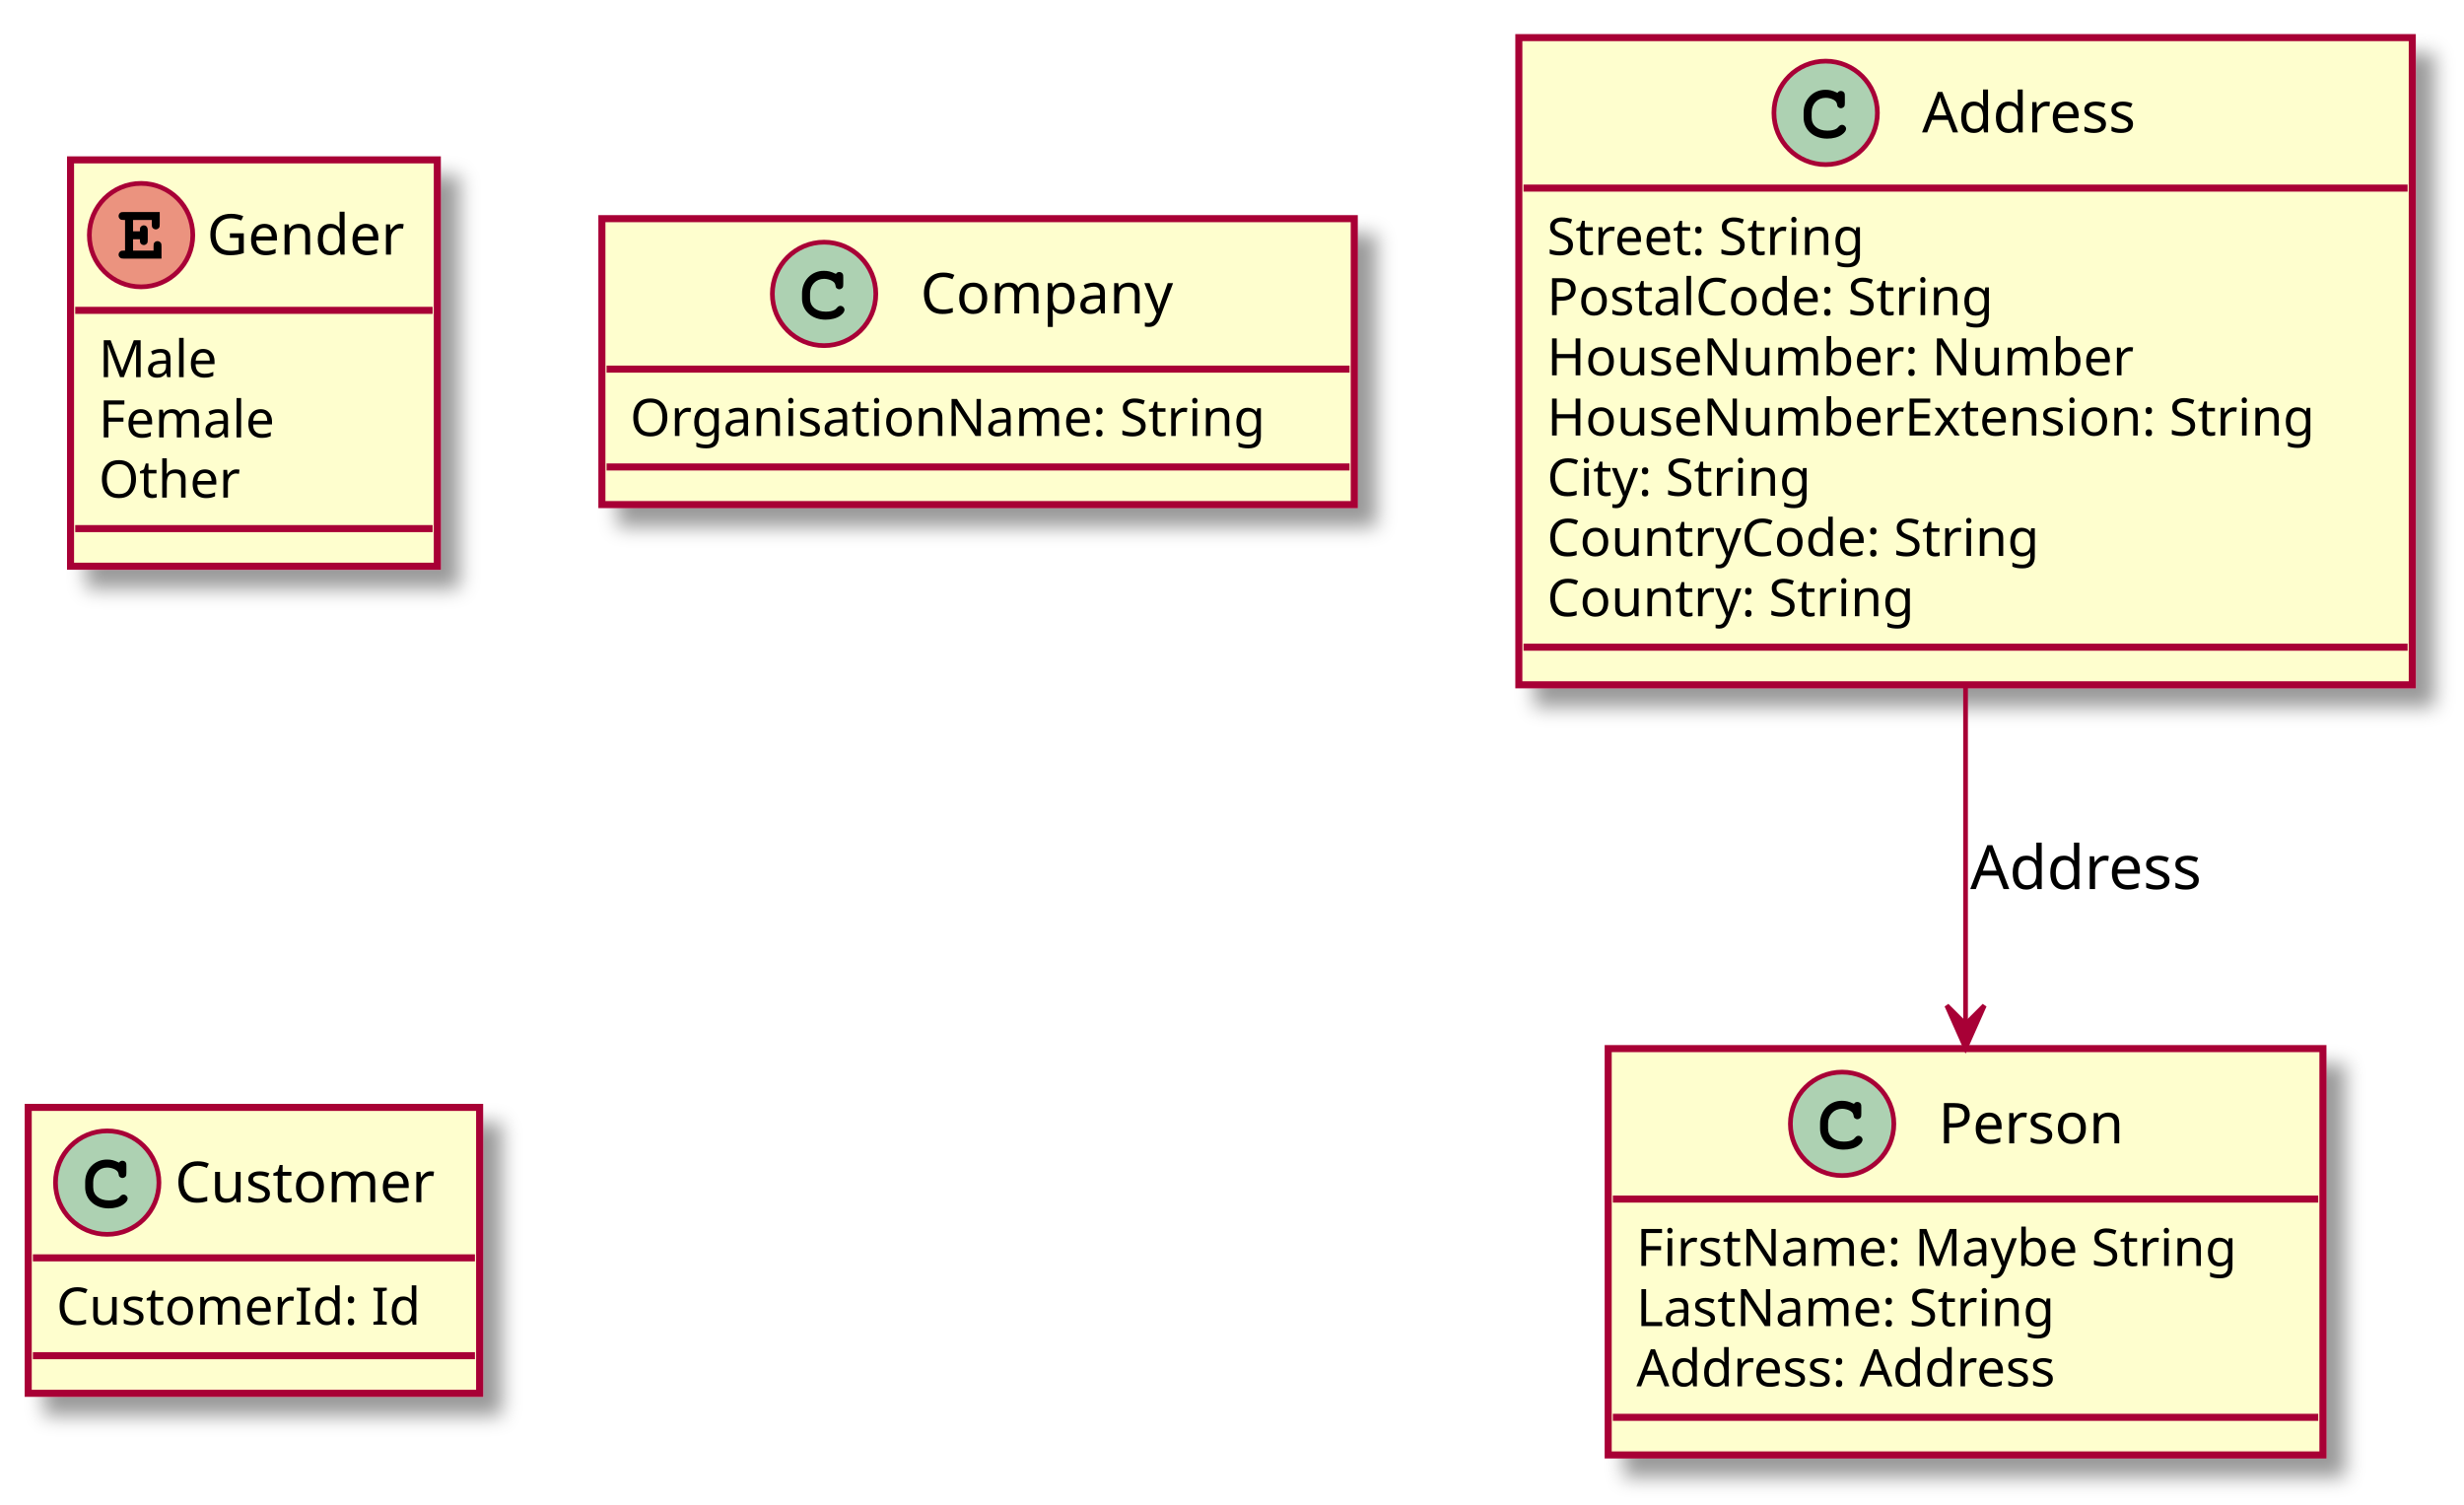
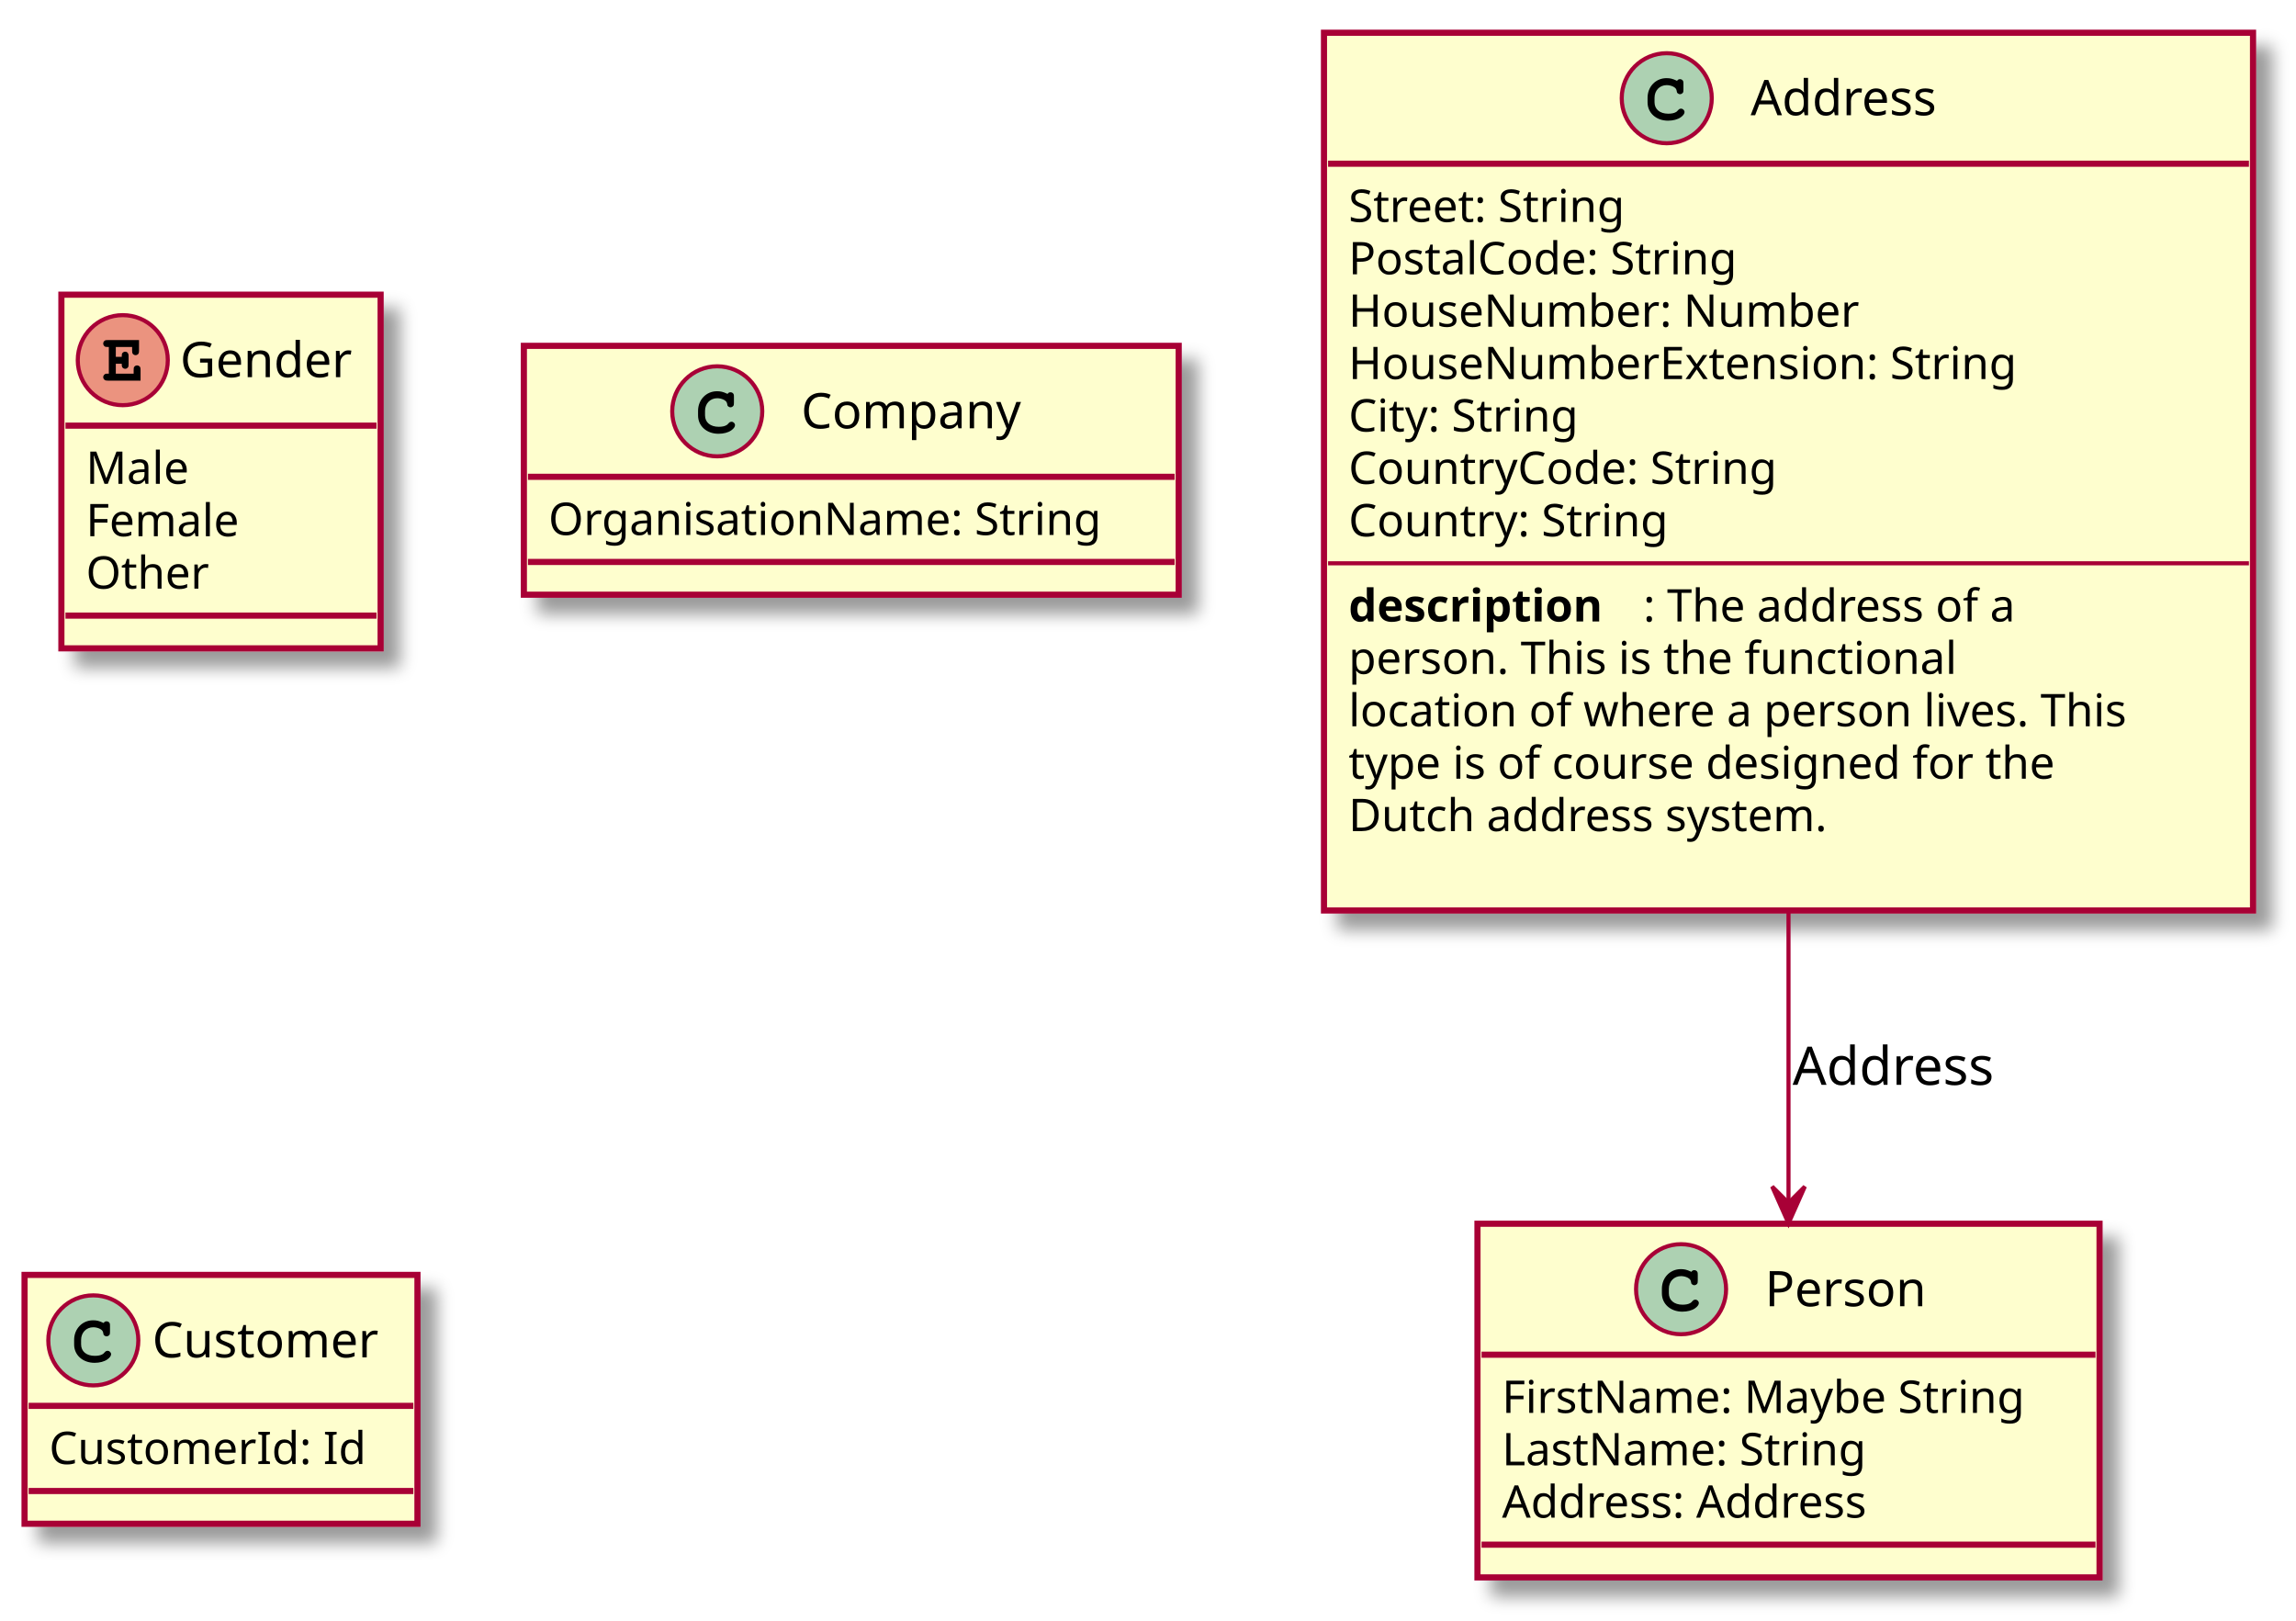
- <svg xmlns="http://www.w3.org/2000/svg" contentScriptType="application/ecmascript" contentStyleType="text/css" height="320px" preserveAspectRatio="none" style="width:524px;height:320px;" version="1.1" viewBox="0 0 524 320" width="524px" zoomAndPan="magnify">
+ <svg xmlns="http://www.w3.org/2000/svg" contentScriptType="application/ecmascript" contentStyleType="text/css" height="396px" preserveAspectRatio="none" style="width:561px;height:396px;" version="1.1" viewBox="0 0 561 396" width="561px" zoomAndPan="magnify">
  <defs>
-     <filter height="300%" id="f1fb6h0v8pcnu0" width="300%" x="-1" y="-1">
+     <filter height="300%" id="f1jpiee5nb8y54" width="300%" x="-1" y="-1">
      <feGaussianBlur result="blurOut" stdDeviation="2.0" />
      <feColorMatrix in="blurOut" result="blurOut2" type="matrix" values="0 0 0 0 0 0 0 0 0 0 0 0 0 0 0 0 0 0 .4 0" />
      <feOffset dx="4.0" dy="4.0" in="blurOut2" result="blurOut3" />
      <feBlend in="SourceGraphic" in2="blurOut3" mode="normal" />
    </filter>
  </defs>
  <g>
-     <rect fill="#FEFECE" filter="url(#f1fb6h0v8pcnu0)" height="137.633" id="Address" style="stroke: #A80036; stroke-width: 1.5;" width="190" x="323" y="8" />
-     <ellipse cx="388.25" cy="24" fill="#ADD1B2" rx="11" ry="11" style="stroke: #A80036; stroke-width: 1.0;" />
-     <path d="M390.594,19.672 L390.766,19.75 C390.984,19.438 391.188,19.344 391.484,19.344 C391.781,19.344 392.062,19.484 392.219,19.75 C392.312,19.906 392.328,20.031 392.328,20.469 L392.328,21.891 C392.328,22.312 392.297,22.5 392.188,22.656 C392.016,22.875 391.75,23.016 391.484,23.016 C391.266,23.016 391.031,22.906 390.891,22.766 C390.75,22.641 390.719,22.516 390.656,22.109 C390.562,21.703 390.391,21.484 389.906,21.203 C389.438,20.953 388.828,20.797 388.25,20.797 C386.516,20.797 385.266,22.109 385.266,23.891 L385.266,24.984 C385.266,26.688 386.562,27.781 388.609,27.781 C389.375,27.781 390.062,27.656 390.484,27.391 C390.672,27.297 390.672,27.297 391.125,26.812 C391.312,26.625 391.516,26.547 391.734,26.547 C392.203,26.547 392.594,26.938 392.594,27.391 C392.594,27.781 392.266,28.234 391.688,28.641 C390.938,29.188 389.781,29.484 388.562,29.484 C385.672,29.484 383.562,27.594 383.562,25.016 L383.562,23.891 C383.562,21.172 385.562,19.094 388.188,19.094 C389.062,19.094 389.656,19.234 390.594,19.672 Z " />
-     <text fill="#000000" font-family="sans-serif" font-size="12" lengthAdjust="spacingAndGlyphs" textLength="51" x="408.75" y="28.154">Address</text>
-     <line style="stroke: #A80036; stroke-width: 1.5;" x1="324" x2="512" y1="40" y2="40" />
-     <text fill="#000000" font-family="sans-serif" font-size="11" lengthAdjust="spacingAndGlyphs" textLength="77" x="329" y="54.21">Street: String</text>
-     <text fill="#000000" font-family="sans-serif" font-size="11" lengthAdjust="spacingAndGlyphs" textLength="106" x="329" y="67.015">PostalCode: String</text>
-     <text fill="#000000" font-family="sans-serif" font-size="11" lengthAdjust="spacingAndGlyphs" textLength="134" x="329" y="79.82">HouseNumber: Number</text>
-     <text fill="#000000" font-family="sans-serif" font-size="11" lengthAdjust="spacingAndGlyphs" textLength="178" x="329" y="92.624">HouseNumberExtension: String</text>
-     <text fill="#000000" font-family="sans-serif" font-size="11" lengthAdjust="spacingAndGlyphs" textLength="63" x="329" y="105.429">City: String</text>
-     <text fill="#000000" font-family="sans-serif" font-size="11" lengthAdjust="spacingAndGlyphs" textLength="115" x="329" y="118.234">CountryCode: String</text>
-     <text fill="#000000" font-family="sans-serif" font-size="11" lengthAdjust="spacingAndGlyphs" textLength="86" x="329" y="131.039">Country: String</text>
-     <line style="stroke: #A80036; stroke-width: 1.5;" x1="324" x2="512" y1="137.633" y2="137.633" />
-     <rect fill="#FEFECE" filter="url(#f1fb6h0v8pcnu0)" height="86.414" id="Person" style="stroke: #A80036; stroke-width: 1.5;" width="152" x="342" y="223" />
-     <ellipse cx="391.75" cy="239" fill="#ADD1B2" rx="11" ry="11" style="stroke: #A80036; stroke-width: 1.0;" />
-     <path d="M394.094,234.672 L394.266,234.75 C394.484,234.438 394.688,234.344 394.984,234.344 C395.281,234.344 395.562,234.484 395.719,234.75 C395.812,234.906 395.828,235.031 395.828,235.469 L395.828,236.891 C395.828,237.312 395.797,237.5 395.688,237.656 C395.516,237.875 395.25,238.016 394.984,238.016 C394.766,238.016 394.531,237.906 394.391,237.766 C394.25,237.641 394.219,237.516 394.156,237.109 C394.062,236.703 393.891,236.484 393.406,236.203 C392.938,235.953 392.328,235.797 391.75,235.797 C390.016,235.797 388.766,237.109 388.766,238.891 L388.766,239.984 C388.766,241.688 390.062,242.781 392.109,242.781 C392.875,242.781 393.562,242.656 393.984,242.391 C394.172,242.297 394.172,242.297 394.625,241.812 C394.812,241.625 395.016,241.547 395.234,241.547 C395.703,241.547 396.094,241.938 396.094,242.391 C396.094,242.781 395.766,243.234 395.188,243.641 C394.438,244.188 393.281,244.484 392.062,244.484 C389.172,244.484 387.062,242.594 387.062,240.016 L387.062,238.891 C387.062,236.172 389.062,234.094 391.688,234.094 C392.562,234.094 393.156,234.234 394.094,234.672 Z " />
-     <text fill="#000000" font-family="sans-serif" font-size="12" lengthAdjust="spacingAndGlyphs" textLength="44" x="412.25" y="243.154">Person</text>
-     <line style="stroke: #A80036; stroke-width: 1.5;" x1="343" x2="493" y1="255" y2="255" />
-     <text fill="#000000" font-family="sans-serif" font-size="11" lengthAdjust="spacingAndGlyphs" textLength="140" x="348" y="269.21">FirstName: Maybe String</text>
-     <text fill="#000000" font-family="sans-serif" font-size="11" lengthAdjust="spacingAndGlyphs" textLength="99" x="348" y="282.015">LastName: String</text>
-     <text fill="#000000" font-family="sans-serif" font-size="11" lengthAdjust="spacingAndGlyphs" textLength="102" x="348" y="294.82">Address: Address</text>
-     <line style="stroke: #A80036; stroke-width: 1.5;" x1="343" x2="493" y1="301.414" y2="301.414" />
-     <rect fill="#FEFECE" filter="url(#f1fb6h0v8pcnu0)" height="86.414" id="Gender" style="stroke: #A80036; stroke-width: 1.5;" width="78" x="15" y="34" />
-     <ellipse cx="30" cy="50" fill="#EB937F" rx="11" ry="11" style="stroke: #A80036; stroke-width: 1.0;" />
-     <path d="M28.297,50.875 L28.297,53.297 L32.656,53.297 L32.656,52.422 C32.656,51.938 32.688,51.797 32.797,51.641 C32.969,51.391 33.234,51.281 33.5,51.281 C33.781,51.281 34.062,51.438 34.234,51.688 C34.312,51.844 34.344,51.984 34.344,52.422 L34.344,55 L26.344,55 C25.953,55 25.719,54.953 25.578,54.828 C25.359,54.672 25.219,54.422 25.219,54.156 C25.219,53.859 25.375,53.594 25.625,53.422 C25.781,53.312 25.938,53.297 26.344,53.297 L26.594,53.297 L26.594,46.781 L26.344,46.781 C25.922,46.781 25.734,46.75 25.578,46.641 C25.359,46.469 25.219,46.219 25.219,45.938 C25.219,45.656 25.375,45.359 25.625,45.203 C25.781,45.109 25.906,45.094 26.344,45.094 L33.969,45.094 L33.969,47.641 C33.969,48.109 33.938,48.25 33.828,48.422 C33.656,48.641 33.391,48.781 33.125,48.781 C32.844,48.781 32.562,48.625 32.391,48.375 C32.312,48.219 32.281,48.047 32.281,47.641 L32.281,46.781 L28.297,46.781 L28.297,49.188 L29.75,49.188 L29.75,49.062 C29.75,48.609 29.781,48.453 29.891,48.281 C30.062,48.062 30.328,47.922 30.578,47.922 C31.031,47.922 31.344,48.234 31.406,48.703 C31.422,48.859 31.422,48.906 31.422,49.062 L31.422,50.984 C31.422,51.438 31.391,51.594 31.266,51.75 C31.109,51.969 30.844,52.109 30.594,52.109 C30.297,52.109 30.016,51.953 29.859,51.703 C29.781,51.547 29.75,51.391 29.75,50.984 L29.75,50.875 Z " />
-     <text fill="#000000" font-family="sans-serif" font-size="12" lengthAdjust="spacingAndGlyphs" textLength="46" x="44" y="54.154">Gender</text>
-     <line style="stroke: #A80036; stroke-width: 1.5;" x1="16" x2="92" y1="66" y2="66" />
-     <text fill="#000000" font-family="sans-serif" font-size="11" lengthAdjust="spacingAndGlyphs" textLength="26" x="21" y="80.21">Male</text>
-     <text fill="#000000" font-family="sans-serif" font-size="11" lengthAdjust="spacingAndGlyphs" textLength="41" x="21" y="93.015">Female</text>
-     <text fill="#000000" font-family="sans-serif" font-size="11" lengthAdjust="spacingAndGlyphs" textLength="32" x="21" y="105.82">Other</text>
-     <line style="stroke: #A80036; stroke-width: 1.5;" x1="16" x2="92" y1="112.414" y2="112.414" />
-     <rect fill="#FEFECE" filter="url(#f1fb6h0v8pcnu0)" height="60.805" id="Company" style="stroke: #A80036; stroke-width: 1.5;" width="160" x="128" y="46.5" />
-     <ellipse cx="175.25" cy="62.5" fill="#ADD1B2" rx="11" ry="11" style="stroke: #A80036; stroke-width: 1.0;" />
-     <path d="M177.594,58.172 L177.766,58.25 C177.984,57.938 178.188,57.844 178.484,57.844 C178.781,57.844 179.062,57.984 179.219,58.25 C179.312,58.406 179.328,58.531 179.328,58.969 L179.328,60.391 C179.328,60.812 179.297,61 179.188,61.156 C179.016,61.375 178.75,61.516 178.484,61.516 C178.266,61.516 178.031,61.406 177.891,61.266 C177.75,61.141 177.719,61.016 177.656,60.609 C177.562,60.203 177.391,59.984 176.906,59.703 C176.438,59.453 175.828,59.297 175.25,59.297 C173.516,59.297 172.266,60.609 172.266,62.391 L172.266,63.484 C172.266,65.188 173.562,66.281 175.609,66.281 C176.375,66.281 177.062,66.156 177.484,65.891 C177.672,65.797 177.672,65.797 178.125,65.312 C178.312,65.125 178.516,65.047 178.734,65.047 C179.203,65.047 179.594,65.438 179.594,65.891 C179.594,66.281 179.266,66.734 178.688,67.141 C177.938,67.688 176.781,67.984 175.562,67.984 C172.672,67.984 170.562,66.094 170.562,63.516 L170.562,62.391 C170.562,59.672 172.562,57.594 175.188,57.594 C176.062,57.594 176.656,57.734 177.594,58.172 Z " />
-     <text fill="#000000" font-family="sans-serif" font-size="12" lengthAdjust="spacingAndGlyphs" textLength="57" x="195.75" y="66.654">Company</text>
-     <line style="stroke: #A80036; stroke-width: 1.5;" x1="129" x2="287" y1="78.5" y2="78.5" />
-     <text fill="#000000" font-family="sans-serif" font-size="11" lengthAdjust="spacingAndGlyphs" textLength="148" x="134" y="92.71">OrganisationName: String</text>
-     <line style="stroke: #A80036; stroke-width: 1.5;" x1="129" x2="287" y1="99.305" y2="99.305" />
-     <rect fill="#FEFECE" filter="url(#f1fb6h0v8pcnu0)" height="60.805" id="Customer" style="stroke: #A80036; stroke-width: 1.5;" width="96" x="6" y="235.5" />
-     <ellipse cx="22.8" cy="251.5" fill="#ADD1B2" rx="11" ry="11" style="stroke: #A80036; stroke-width: 1.0;" />
-     <path d="M25.144,247.172 L25.316,247.25 C25.534,246.938 25.738,246.844 26.034,246.844 C26.331,246.844 26.613,246.984 26.769,247.25 C26.863,247.406 26.878,247.531 26.878,247.969 L26.878,249.391 C26.878,249.812 26.847,250 26.738,250.156 C26.566,250.375 26.3,250.516 26.034,250.516 C25.816,250.516 25.581,250.406 25.441,250.266 C25.3,250.141 25.269,250.016 25.206,249.609 C25.113,249.203 24.941,248.984 24.456,248.703 C23.988,248.453 23.378,248.297 22.8,248.297 C21.066,248.297 19.816,249.609 19.816,251.391 L19.816,252.484 C19.816,254.188 21.113,255.281 23.159,255.281 C23.925,255.281 24.613,255.156 25.034,254.891 C25.222,254.797 25.222,254.797 25.675,254.312 C25.863,254.125 26.066,254.047 26.284,254.047 C26.753,254.047 27.144,254.438 27.144,254.891 C27.144,255.281 26.816,255.734 26.238,256.141 C25.488,256.688 24.331,256.984 23.113,256.984 C20.222,256.984 18.113,255.094 18.113,252.516 L18.113,251.391 C18.113,248.672 20.113,246.594 22.738,246.594 C23.613,246.594 24.206,246.734 25.144,247.172 Z " />
-     <text fill="#000000" font-family="sans-serif" font-size="12" lengthAdjust="spacingAndGlyphs" textLength="60" x="37.2" y="255.654">Customer</text>
-     <line style="stroke: #A80036; stroke-width: 1.5;" x1="7" x2="101" y1="267.5" y2="267.5" />
-     <text fill="#000000" font-family="sans-serif" font-size="11" lengthAdjust="spacingAndGlyphs" textLength="84" x="12" y="281.71">CustomerId: Id</text>
-     <line style="stroke: #A80036; stroke-width: 1.5;" x1="7" x2="101" y1="288.305" y2="288.305" />
-     <path d="M418,146.04 C418,169.823 418,195.985 418,217.704 " fill="none" id="Address-Person" style="stroke: #A80036; stroke-width: 1.0;" />
-     <polygon fill="#A80036" points="418,222.839,422,213.839,418,217.839,414,213.839,418,222.839" style="stroke: #A80036; stroke-width: 1.0;" />
-     <text fill="#000000" font-family="sans-serif" font-size="13" lengthAdjust="spacingAndGlyphs" textLength="52" x="419" y="189.067">Address</text>
+     <rect fill="#FEFECE" filter="url(#f1jpiee5nb8y54)" height="214.461" id="Address" style="stroke: #A80036; stroke-width: 1.5;" width="227" x="323.5" y="8" />
+     <ellipse cx="407.25" cy="24" fill="#ADD1B2" rx="11" ry="11" style="stroke: #A80036; stroke-width: 1.0;" />
+     <path d="M409.594,19.672 L409.766,19.75 C409.984,19.438 410.188,19.344 410.484,19.344 C410.781,19.344 411.062,19.484 411.219,19.75 C411.312,19.906 411.328,20.031 411.328,20.469 L411.328,21.891 C411.328,22.312 411.297,22.5 411.188,22.656 C411.016,22.875 410.75,23.016 410.484,23.016 C410.266,23.016 410.031,22.906 409.891,22.766 C409.75,22.641 409.719,22.516 409.656,22.109 C409.562,21.703 409.391,21.484 408.906,21.203 C408.438,20.953 407.828,20.797 407.25,20.797 C405.516,20.797 404.266,22.109 404.266,23.891 L404.266,24.984 C404.266,26.688 405.562,27.781 407.609,27.781 C408.375,27.781 409.062,27.656 409.484,27.391 C409.672,27.297 409.672,27.297 410.125,26.812 C410.312,26.625 410.516,26.547 410.734,26.547 C411.203,26.547 411.594,26.938 411.594,27.391 C411.594,27.781 411.266,28.234 410.688,28.641 C409.938,29.188 408.781,29.484 407.562,29.484 C404.672,29.484 402.562,27.594 402.562,25.016 L402.562,23.891 C402.562,21.172 404.562,19.094 407.188,19.094 C408.062,19.094 408.656,19.234 409.594,19.672 Z " />
+     <text fill="#000000" font-family="sans-serif" font-size="12" lengthAdjust="spacingAndGlyphs" textLength="51" x="427.75" y="28.154">Address</text>
+     <line style="stroke: #A80036; stroke-width: 1.5;" x1="324.5" x2="549.5" y1="40" y2="40" />
+     <text fill="#000000" font-family="sans-serif" font-size="11" lengthAdjust="spacingAndGlyphs" textLength="77" x="329.5" y="54.21">Street: String</text>
+     <text fill="#000000" font-family="sans-serif" font-size="11" lengthAdjust="spacingAndGlyphs" textLength="106" x="329.5" y="67.015">PostalCode: String</text>
+     <text fill="#000000" font-family="sans-serif" font-size="11" lengthAdjust="spacingAndGlyphs" textLength="134" x="329.5" y="79.82">HouseNumber: Number</text>
+     <text fill="#000000" font-family="sans-serif" font-size="11" lengthAdjust="spacingAndGlyphs" textLength="178" x="329.5" y="92.624">HouseNumberExtension: String</text>
+     <text fill="#000000" font-family="sans-serif" font-size="11" lengthAdjust="spacingAndGlyphs" textLength="63" x="329.5" y="105.429">City: String</text>
+     <text fill="#000000" font-family="sans-serif" font-size="11" lengthAdjust="spacingAndGlyphs" textLength="115" x="329.5" y="118.234">CountryCode: String</text>
+     <text fill="#000000" font-family="sans-serif" font-size="11" lengthAdjust="spacingAndGlyphs" textLength="86" x="329.5" y="131.039">Country: String</text>
+     <line style="stroke: #A80036; stroke-width: 1.0;" x1="324.5" x2="549.5" y1="137.633" y2="137.633" />
+     <text fill="#000000" font-family="sans-serif" font-size="11" font-weight="bold" lengthAdjust="spacingAndGlyphs" textLength="72" x="329.5" y="151.843">description</text>
+     <text fill="#000000" font-family="sans-serif" font-size="11" lengthAdjust="spacingAndGlyphs" textLength="106" x="401.5" y="151.843">: The address of a</text>
+     <text fill="#000000" font-family="sans-serif" font-size="11" lengthAdjust="spacingAndGlyphs" textLength="167" x="329.5" y="164.648">person. This is the functional</text>
+     <text fill="#000000" font-family="sans-serif" font-size="11" lengthAdjust="spacingAndGlyphs" textLength="215" x="329.5" y="177.453">location of where a person lives. This</text>
+     <text fill="#000000" font-family="sans-serif" font-size="11" lengthAdjust="spacingAndGlyphs" textLength="194" x="329.5" y="190.257">type is of course designed for the</text>
+     <text fill="#000000" font-family="sans-serif" font-size="11" lengthAdjust="spacingAndGlyphs" textLength="133" x="329.5" y="203.062">Dutch address system.</text>
+     <text fill="#000000" font-family="sans-serif" font-size="11" lengthAdjust="spacingAndGlyphs" textLength="0" x="333.5" y="215.867" />
+     <rect fill="#FEFECE" filter="url(#f1jpiee5nb8y54)" height="86.414" id="Person" style="stroke: #A80036; stroke-width: 1.5;" width="152" x="361" y="299" />
+     <ellipse cx="410.75" cy="315" fill="#ADD1B2" rx="11" ry="11" style="stroke: #A80036; stroke-width: 1.0;" />
+     <path d="M413.094,310.672 L413.266,310.75 C413.484,310.438 413.688,310.344 413.984,310.344 C414.281,310.344 414.562,310.484 414.719,310.75 C414.812,310.906 414.828,311.031 414.828,311.469 L414.828,312.891 C414.828,313.312 414.797,313.5 414.688,313.656 C414.516,313.875 414.25,314.016 413.984,314.016 C413.766,314.016 413.531,313.906 413.391,313.766 C413.25,313.641 413.219,313.516 413.156,313.109 C413.062,312.703 412.891,312.484 412.406,312.203 C411.938,311.953 411.328,311.797 410.75,311.797 C409.016,311.797 407.766,313.109 407.766,314.891 L407.766,315.984 C407.766,317.688 409.062,318.781 411.109,318.781 C411.875,318.781 412.562,318.656 412.984,318.391 C413.172,318.297 413.172,318.297 413.625,317.812 C413.812,317.625 414.016,317.547 414.234,317.547 C414.703,317.547 415.094,317.938 415.094,318.391 C415.094,318.781 414.766,319.234 414.188,319.641 C413.438,320.188 412.281,320.484 411.062,320.484 C408.172,320.484 406.062,318.594 406.062,316.016 L406.062,314.891 C406.062,312.172 408.062,310.094 410.688,310.094 C411.562,310.094 412.156,310.234 413.094,310.672 Z " />
+     <text fill="#000000" font-family="sans-serif" font-size="12" lengthAdjust="spacingAndGlyphs" textLength="44" x="431.25" y="319.154">Person</text>
+     <line style="stroke: #A80036; stroke-width: 1.5;" x1="362" x2="512" y1="331" y2="331" />
+     <text fill="#000000" font-family="sans-serif" font-size="11" lengthAdjust="spacingAndGlyphs" textLength="140" x="367" y="345.21">FirstName: Maybe String</text>
+     <text fill="#000000" font-family="sans-serif" font-size="11" lengthAdjust="spacingAndGlyphs" textLength="99" x="367" y="358.015">LastName: String</text>
+     <text fill="#000000" font-family="sans-serif" font-size="11" lengthAdjust="spacingAndGlyphs" textLength="102" x="367" y="370.82">Address: Address</text>
+     <line style="stroke: #A80036; stroke-width: 1.5;" x1="362" x2="512" y1="377.414" y2="377.414" />
+     <rect fill="#FEFECE" filter="url(#f1jpiee5nb8y54)" height="86.414" id="Gender" style="stroke: #A80036; stroke-width: 1.5;" width="78" x="15" y="72" />
+     <ellipse cx="30" cy="88" fill="#EB937F" rx="11" ry="11" style="stroke: #A80036; stroke-width: 1.0;" />
+     <path d="M28.297,88.875 L28.297,91.297 L32.656,91.297 L32.656,90.422 C32.656,89.938 32.688,89.797 32.797,89.641 C32.969,89.391 33.234,89.281 33.5,89.281 C33.781,89.281 34.062,89.438 34.234,89.688 C34.312,89.844 34.344,89.984 34.344,90.422 L34.344,93 L26.344,93 C25.953,93 25.719,92.953 25.578,92.828 C25.359,92.672 25.219,92.422 25.219,92.156 C25.219,91.859 25.375,91.594 25.625,91.422 C25.781,91.312 25.938,91.297 26.344,91.297 L26.594,91.297 L26.594,84.781 L26.344,84.781 C25.922,84.781 25.734,84.75 25.578,84.641 C25.359,84.469 25.219,84.219 25.219,83.938 C25.219,83.656 25.375,83.359 25.625,83.203 C25.781,83.109 25.906,83.094 26.344,83.094 L33.969,83.094 L33.969,85.641 C33.969,86.109 33.938,86.25 33.828,86.422 C33.656,86.641 33.391,86.781 33.125,86.781 C32.844,86.781 32.562,86.625 32.391,86.375 C32.312,86.219 32.281,86.047 32.281,85.641 L32.281,84.781 L28.297,84.781 L28.297,87.188 L29.75,87.188 L29.75,87.062 C29.75,86.609 29.781,86.453 29.891,86.281 C30.062,86.062 30.328,85.922 30.578,85.922 C31.031,85.922 31.344,86.234 31.406,86.703 C31.422,86.859 31.422,86.906 31.422,87.062 L31.422,88.984 C31.422,89.438 31.391,89.594 31.266,89.75 C31.109,89.969 30.844,90.109 30.594,90.109 C30.297,90.109 30.016,89.953 29.859,89.703 C29.781,89.547 29.75,89.391 29.75,88.984 L29.75,88.875 Z " />
+     <text fill="#000000" font-family="sans-serif" font-size="12" lengthAdjust="spacingAndGlyphs" textLength="46" x="44" y="92.154">Gender</text>
+     <line style="stroke: #A80036; stroke-width: 1.5;" x1="16" x2="92" y1="104" y2="104" />
+     <text fill="#000000" font-family="sans-serif" font-size="11" lengthAdjust="spacingAndGlyphs" textLength="26" x="21" y="118.21">Male</text>
+     <text fill="#000000" font-family="sans-serif" font-size="11" lengthAdjust="spacingAndGlyphs" textLength="41" x="21" y="131.015">Female</text>
+     <text fill="#000000" font-family="sans-serif" font-size="11" lengthAdjust="spacingAndGlyphs" textLength="32" x="21" y="143.82">Other</text>
+     <line style="stroke: #A80036; stroke-width: 1.5;" x1="16" x2="92" y1="150.414" y2="150.414" />
+     <rect fill="#FEFECE" filter="url(#f1jpiee5nb8y54)" height="60.805" id="Company" style="stroke: #A80036; stroke-width: 1.5;" width="160" x="128" y="84.5" />
+     <ellipse cx="175.25" cy="100.5" fill="#ADD1B2" rx="11" ry="11" style="stroke: #A80036; stroke-width: 1.0;" />
+     <path d="M177.594,96.172 L177.766,96.25 C177.984,95.938 178.188,95.844 178.484,95.844 C178.781,95.844 179.062,95.984 179.219,96.25 C179.312,96.406 179.328,96.531 179.328,96.969 L179.328,98.391 C179.328,98.812 179.297,99 179.188,99.156 C179.016,99.375 178.75,99.516 178.484,99.516 C178.266,99.516 178.031,99.406 177.891,99.266 C177.75,99.141 177.719,99.016 177.656,98.609 C177.562,98.203 177.391,97.984 176.906,97.703 C176.438,97.453 175.828,97.297 175.25,97.297 C173.516,97.297 172.266,98.609 172.266,100.391 L172.266,101.484 C172.266,103.188 173.562,104.281 175.609,104.281 C176.375,104.281 177.062,104.156 177.484,103.891 C177.672,103.797 177.672,103.797 178.125,103.312 C178.312,103.125 178.516,103.047 178.734,103.047 C179.203,103.047 179.594,103.438 179.594,103.891 C179.594,104.281 179.266,104.734 178.688,105.141 C177.938,105.688 176.781,105.984 175.562,105.984 C172.672,105.984 170.562,104.094 170.562,101.516 L170.562,100.391 C170.562,97.672 172.562,95.594 175.188,95.594 C176.062,95.594 176.656,95.734 177.594,96.172 Z " />
+     <text fill="#000000" font-family="sans-serif" font-size="12" lengthAdjust="spacingAndGlyphs" textLength="57" x="195.75" y="104.654">Company</text>
+     <line style="stroke: #A80036; stroke-width: 1.5;" x1="129" x2="287" y1="116.5" y2="116.5" />
+     <text fill="#000000" font-family="sans-serif" font-size="11" lengthAdjust="spacingAndGlyphs" textLength="148" x="134" y="130.71">OrganisationName: String</text>
+     <line style="stroke: #A80036; stroke-width: 1.5;" x1="129" x2="287" y1="137.305" y2="137.305" />
+     <rect fill="#FEFECE" filter="url(#f1jpiee5nb8y54)" height="60.805" id="Customer" style="stroke: #A80036; stroke-width: 1.5;" width="96" x="6" y="311.5" />
+     <ellipse cx="22.8" cy="327.5" fill="#ADD1B2" rx="11" ry="11" style="stroke: #A80036; stroke-width: 1.0;" />
+     <path d="M25.144,323.172 L25.316,323.25 C25.534,322.938 25.738,322.844 26.034,322.844 C26.331,322.844 26.613,322.984 26.769,323.25 C26.863,323.406 26.878,323.531 26.878,323.969 L26.878,325.391 C26.878,325.812 26.847,326 26.738,326.156 C26.566,326.375 26.3,326.516 26.034,326.516 C25.816,326.516 25.581,326.406 25.441,326.266 C25.3,326.141 25.269,326.016 25.206,325.609 C25.113,325.203 24.941,324.984 24.456,324.703 C23.988,324.453 23.378,324.297 22.8,324.297 C21.066,324.297 19.816,325.609 19.816,327.391 L19.816,328.484 C19.816,330.188 21.113,331.281 23.159,331.281 C23.925,331.281 24.613,331.156 25.034,330.891 C25.222,330.797 25.222,330.797 25.675,330.312 C25.863,330.125 26.066,330.047 26.284,330.047 C26.753,330.047 27.144,330.438 27.144,330.891 C27.144,331.281 26.816,331.734 26.238,332.141 C25.488,332.688 24.331,332.984 23.113,332.984 C20.222,332.984 18.113,331.094 18.113,328.516 L18.113,327.391 C18.113,324.672 20.113,322.594 22.738,322.594 C23.613,322.594 24.206,322.734 25.144,323.172 Z " />
+     <text fill="#000000" font-family="sans-serif" font-size="12" lengthAdjust="spacingAndGlyphs" textLength="60" x="37.2" y="331.654">Customer</text>
+     <line style="stroke: #A80036; stroke-width: 1.5;" x1="7" x2="101" y1="343.5" y2="343.5" />
+     <text fill="#000000" font-family="sans-serif" font-size="11" lengthAdjust="spacingAndGlyphs" textLength="84" x="12" y="357.71">CustomerId: Id</text>
+     <line style="stroke: #A80036; stroke-width: 1.5;" x1="7" x2="101" y1="364.305" y2="364.305" />
+     <path d="M437,222.241 C437,247.31 437,272.796 437,293.697 " fill="none" id="Address-Person" style="stroke: #A80036; stroke-width: 1.0;" />
+     <polygon fill="#A80036" points="437,298.909,441,289.909,437,293.909,433,289.909,437,298.909" style="stroke: #A80036; stroke-width: 1.0;" />
+     <text fill="#000000" font-family="sans-serif" font-size="13" lengthAdjust="spacingAndGlyphs" textLength="52" x="438" y="265.067">Address</text>
  </g>
</svg>
